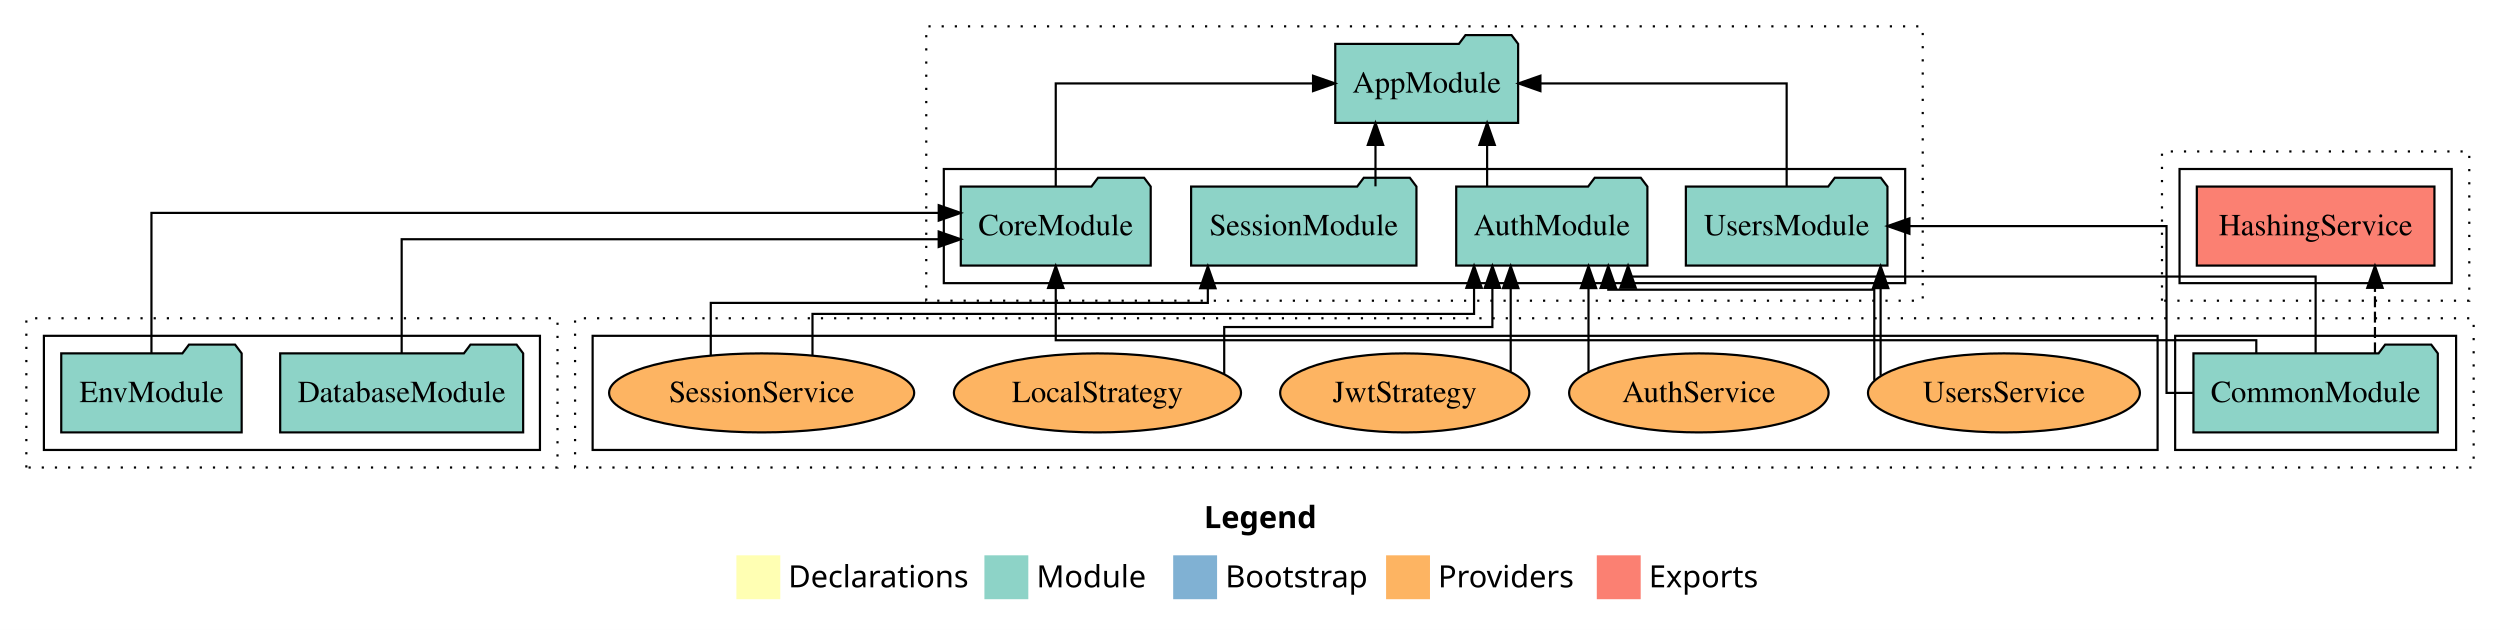
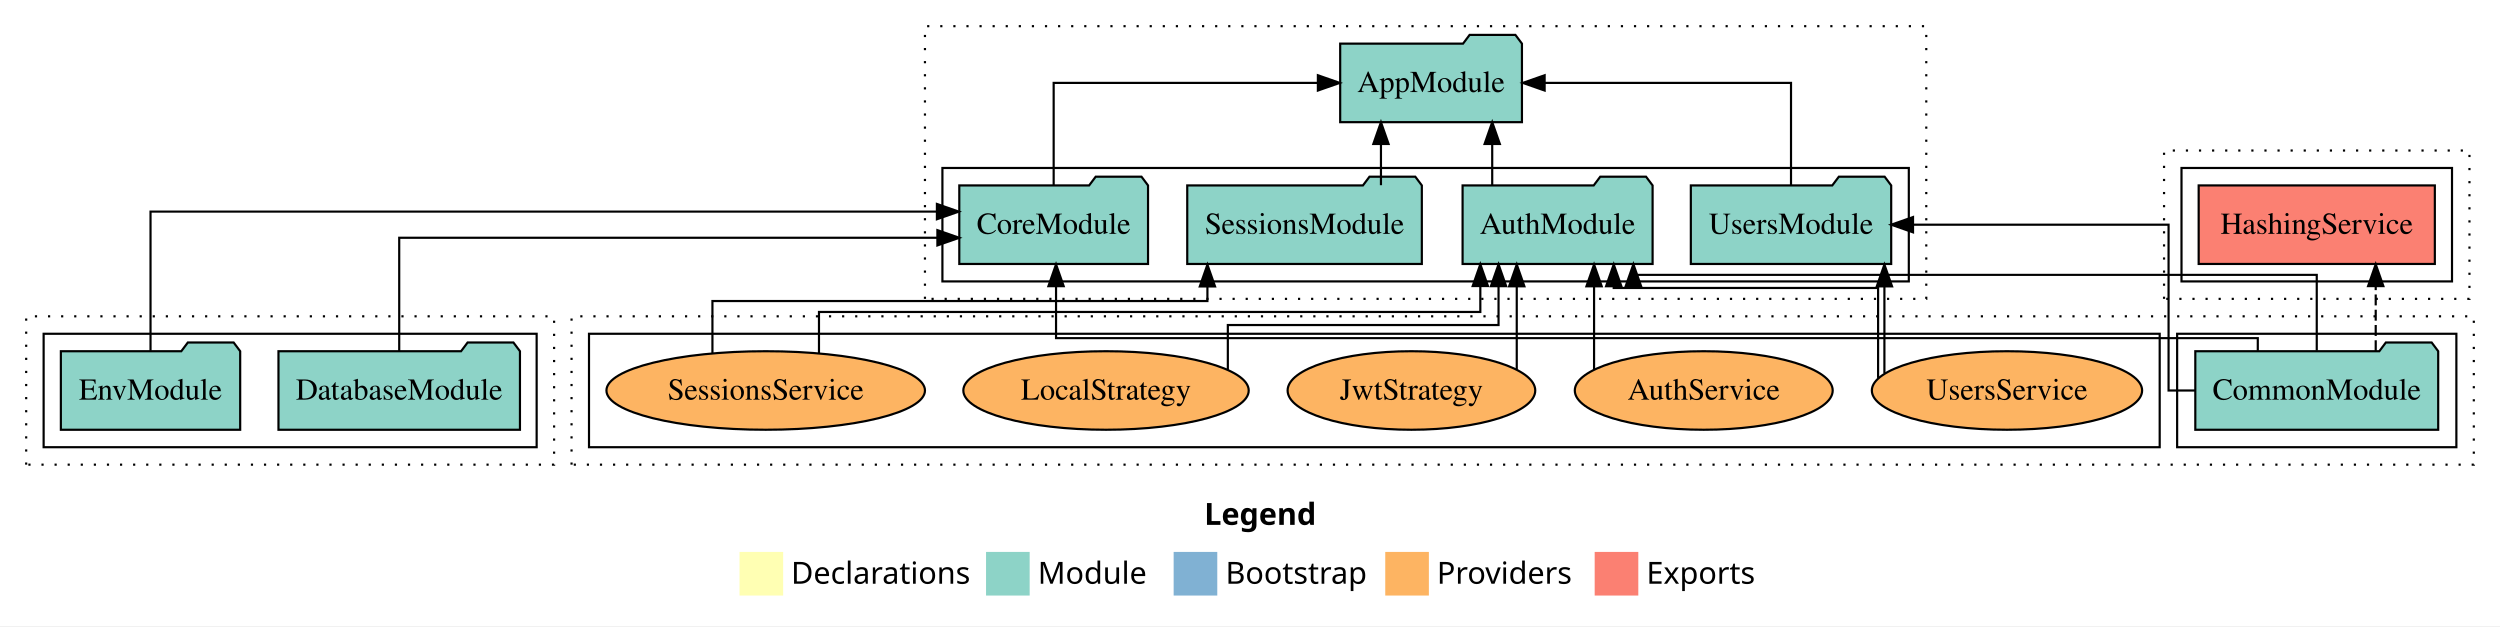
- <svg xmlns="http://www.w3.org/2000/svg" width="1139pt" height="287pt" viewBox="0.00 0.00 1139.00 287.00">
+ <svg xmlns="http://www.w3.org/2000/svg" width="1146pt" height="287pt" viewBox="0.00 0.00 1146.00 287.00">
  <g id="graph0" class="graph" transform="scale(1 1) rotate(0) translate(4 283)">
-     <polygon fill="white" stroke="transparent" points="-4,4 -4,-283 1135,-283 1135,4 -4,4" />
-     <text text-anchor="start" x="544.51" y="-42.4" font-family="Times-12" font-weight="bold" font-size="14.00">Legend</text>
-     <polygon fill="#ffffb3" stroke="transparent" points="331.5,-10 331.5,-30 351.5,-30 351.5,-10 331.5,-10" />
-     <text text-anchor="start" x="355.13" y="-15.4" font-family="Times-12" font-size="14.00">  Declarations</text>
-     <polygon fill="#8dd3c7" stroke="transparent" points="444.5,-10 444.5,-30 464.5,-30 464.5,-10 444.5,-10" />
-     <text text-anchor="start" x="468.23" y="-15.4" font-family="Times-12" font-size="14.00">  Module</text>
-     <polygon fill="#80b1d3" stroke="transparent" points="530.5,-10 530.5,-30 550.5,-30 550.5,-10 530.5,-10" />
-     <text text-anchor="start" x="554.28" y="-15.4" font-family="Times-12" font-size="14.00">  Bootstrap</text>
-     <polygon fill="#fdb462" stroke="transparent" points="627.5,-10 627.5,-30 647.5,-30 647.5,-10 627.5,-10" />
-     <text text-anchor="start" x="651.17" y="-15.4" font-family="Times-12" font-size="14.00">  Providers</text>
-     <polygon fill="#fb8072" stroke="transparent" points="723.5,-10 723.5,-30 743.5,-30 743.5,-10 723.5,-10" />
-     <text text-anchor="start" x="747.23" y="-15.4" font-family="Times-12" font-size="14.00">  Exports</text>
+     <polygon fill="white" stroke="transparent" points="-4,4 -4,-283 1142,-283 1142,4 -4,4" />
+     <text text-anchor="start" x="548.01" y="-42.4" font-family="Times-12" font-weight="bold" font-size="14.00">Legend</text>
+     <polygon fill="#ffffb3" stroke="transparent" points="335,-10 335,-30 355,-30 355,-10 335,-10" />
+     <text text-anchor="start" x="358.63" y="-15.4" font-family="Times-12" font-size="14.00">  Declarations</text>
+     <polygon fill="#8dd3c7" stroke="transparent" points="448,-10 448,-30 468,-30 468,-10 448,-10" />
+     <text text-anchor="start" x="471.73" y="-15.4" font-family="Times-12" font-size="14.00">  Module</text>
+     <polygon fill="#80b1d3" stroke="transparent" points="534,-10 534,-30 554,-30 554,-10 534,-10" />
+     <text text-anchor="start" x="557.78" y="-15.4" font-family="Times-12" font-size="14.00">  Bootstrap</text>
+     <polygon fill="#fdb462" stroke="transparent" points="631,-10 631,-30 651,-30 651,-10 631,-10" />
+     <text text-anchor="start" x="654.67" y="-15.4" font-family="Times-12" font-size="14.00">  Providers</text>
+     <polygon fill="#fb8072" stroke="transparent" points="727,-10 727,-30 747,-30 747,-10 727,-10" />
+     <text text-anchor="start" x="750.73" y="-15.4" font-family="Times-12" font-size="14.00">  Exports</text>
    <g id="clust1" class="cluster">
-       <polygon fill="none" stroke="black" stroke-dasharray="1,5" points="418,-146 418,-271 872,-271 872,-146 418,-146" />
+       <polygon fill="none" stroke="black" stroke-dasharray="1,5" points="420,-146 420,-271 879,-271 879,-146 420,-146" />
    </g>
    <g id="clust3" class="cluster">
-       <polygon fill="none" stroke="black" points="426,-154 426,-206 864,-206 864,-154 426,-154" />
+       <polygon fill="none" stroke="black" points="428,-154 428,-206 871,-206 871,-154 428,-154" />
    </g>
    <g id="clust7" class="cluster">
-       <polygon fill="none" stroke="black" stroke-dasharray="1,5" points="258,-70 258,-138 1123,-138 1123,-70 258,-70" />
+       <polygon fill="none" stroke="black" stroke-dasharray="1,5" points="258,-70 258,-138 1130,-138 1130,-70 258,-70" />
    </g>
    <g id="clust9" class="cluster">
-       <polygon fill="none" stroke="black" points="987,-78 987,-130 1115,-130 1115,-78 987,-78" />
+       <polygon fill="none" stroke="black" points="994,-78 994,-130 1122,-130 1122,-78 994,-78" />
    </g>
    <g id="clust12" class="cluster">
-       <polygon fill="none" stroke="black" points="266,-78 266,-130 979,-130 979,-78 266,-78" />
+       <polygon fill="none" stroke="black" points="266,-78 266,-130 986,-130 986,-78 266,-78" />
    </g>
    <g id="clust13" class="cluster">
-       <polygon fill="none" stroke="black" stroke-dasharray="1,5" points="981,-146 981,-214 1121,-214 1121,-146 981,-146" />
+       <polygon fill="none" stroke="black" stroke-dasharray="1,5" points="988,-146 988,-214 1128,-214 1128,-146 988,-146" />
    </g>
    <g id="clust16" class="cluster">
-       <polygon fill="none" stroke="black" points="989,-154 989,-206 1113,-206 1113,-154 989,-154" />
+       <polygon fill="none" stroke="black" points="996,-154 996,-206 1120,-206 1120,-154 996,-154" />
    </g>
    <g id="clust19" class="cluster">
      <polygon fill="none" stroke="black" stroke-dasharray="1,5" points="8,-70 8,-138 250,-138 250,-70 8,-70" />
    </g>
    <g id="clust21" class="cluster">
      <polygon fill="none" stroke="black" points="16,-78 16,-130 242,-130 242,-78 16,-78" />
    </g>
    <g id="node1" class="node">
-       <polygon fill="#8dd3c7" stroke="black" points="746.55,-198 743.55,-202 722.55,-202 719.55,-198 659.45,-198 659.45,-162 746.55,-162 746.55,-198" />
-       <text text-anchor="middle" x="703" y="-175.8" font-family="Times,serif" font-size="14.00">AuthModule</text>
+       <polygon fill="#8dd3c7" stroke="black" points="753.55,-198 750.55,-202 729.55,-202 726.55,-198 666.45,-198 666.45,-162 753.55,-162 753.55,-198" />
+       <text text-anchor="middle" x="710" y="-175.8" font-family="Times,serif" font-size="14.00">AuthModule</text>
    </g>
    <g id="node5" class="node">
-       <polygon fill="#8dd3c7" stroke="black" points="687.66,-263 684.66,-267 663.66,-267 660.66,-263 604.34,-263 604.34,-227 687.66,-227 687.66,-263" />
-       <text text-anchor="middle" x="646" y="-240.8" font-family="Times,serif" font-size="14.00">AppModule</text>
+       <polygon fill="#8dd3c7" stroke="black" points="693.66,-263 690.66,-267 669.66,-267 666.66,-263 610.34,-263 610.34,-227 693.66,-227 693.66,-263" />
+       <text text-anchor="middle" x="652" y="-240.8" font-family="Times,serif" font-size="14.00">AppModule</text>
    </g>
    <g id="edge1" class="edge">
-       <path fill="none" stroke="black" d="M673.53,-198.11C673.53,-198.11 673.53,-216.99 673.53,-216.99" />
-       <polygon fill="black" stroke="black" points="670.03,-216.99 673.53,-226.99 677.03,-216.99 670.03,-216.99" />
+       <path fill="none" stroke="black" d="M680.03,-198.11C680.03,-198.11 680.03,-216.99 680.03,-216.99" />
+       <polygon fill="black" stroke="black" points="676.53,-216.99 680.03,-226.99 683.53,-216.99 676.53,-216.99" />
    </g>
    <g id="node2" class="node">
-       <polygon fill="#8dd3c7" stroke="black" points="520.26,-198 517.26,-202 496.26,-202 493.26,-198 433.74,-198 433.74,-162 520.26,-162 520.26,-198" />
-       <text text-anchor="middle" x="477" y="-175.8" font-family="Times,serif" font-size="14.00">CoreModule</text>
+       <polygon fill="#8dd3c7" stroke="black" points="522.26,-198 519.26,-202 498.26,-202 495.26,-198 435.74,-198 435.74,-162 522.26,-162 522.26,-198" />
+       <text text-anchor="middle" x="479" y="-175.8" font-family="Times,serif" font-size="14.00">CoreModule</text>
    </g>
    <g id="edge2" class="edge">
-       <path fill="none" stroke="black" d="M477,-198.11C477,-217.34 477,-245 477,-245 477,-245 594.22,-245 594.22,-245" />
-       <polygon fill="black" stroke="black" points="594.22,-248.5 604.22,-245 594.22,-241.5 594.22,-248.5" />
+       <path fill="none" stroke="black" d="M479,-198.11C479,-217.34 479,-245 479,-245 479,-245 600.12,-245 600.12,-245" />
+       <polygon fill="black" stroke="black" points="600.12,-248.5 610.12,-245 600.12,-241.5 600.12,-248.5" />
    </g>
    <g id="node3" class="node">
-       <polygon fill="#8dd3c7" stroke="black" points="641.33,-198 638.33,-202 617.33,-202 614.33,-198 538.67,-198 538.67,-162 641.33,-162 641.33,-198" />
-       <text text-anchor="middle" x="590" y="-175.8" font-family="Times,serif" font-size="14.00">SessionModule</text>
+       <polygon fill="#8dd3c7" stroke="black" points="647.77,-198 644.77,-202 623.77,-202 620.77,-198 540.23,-198 540.23,-162 647.77,-162 647.77,-198" />
+       <text text-anchor="middle" x="594" y="-175.8" font-family="Times,serif" font-size="14.00">SessionsModule</text>
    </g>
    <g id="edge3" class="edge">
-       <path fill="none" stroke="black" d="M622.67,-198.11C622.67,-198.11 622.67,-216.99 622.67,-216.99" />
-       <polygon fill="black" stroke="black" points="619.17,-216.99 622.67,-226.99 626.17,-216.99 619.17,-216.99" />
+       <path fill="none" stroke="black" d="M629.03,-198.11C629.03,-198.11 629.03,-216.99 629.03,-216.99" />
+       <polygon fill="black" stroke="black" points="625.53,-216.99 629.03,-226.99 632.53,-216.99 625.53,-216.99" />
    </g>
    <g id="node4" class="node">
-       <polygon fill="#8dd3c7" stroke="black" points="855.92,-198 852.92,-202 831.92,-202 828.92,-198 764.08,-198 764.08,-162 855.92,-162 855.92,-198" />
-       <text text-anchor="middle" x="810" y="-175.8" font-family="Times,serif" font-size="14.00">UsersModule</text>
+       <polygon fill="#8dd3c7" stroke="black" points="862.92,-198 859.92,-202 838.92,-202 835.92,-198 771.08,-198 771.08,-162 862.92,-162 862.92,-198" />
+       <text text-anchor="middle" x="817" y="-175.8" font-family="Times,serif" font-size="14.00">UsersModule</text>
    </g>
    <g id="edge4" class="edge">
-       <path fill="none" stroke="black" d="M810,-198.11C810,-217.34 810,-245 810,-245 810,-245 697.81,-245 697.81,-245" />
-       <polygon fill="black" stroke="black" points="697.81,-241.5 687.81,-245 697.81,-248.5 697.81,-241.5" />
+       <path fill="none" stroke="black" d="M817,-198.11C817,-217.34 817,-245 817,-245 817,-245 704.06,-245 704.06,-245" />
+       <polygon fill="black" stroke="black" points="704.06,-241.5 694.06,-245 704.06,-248.5 704.06,-241.5" />
    </g>
    <g id="node6" class="node">
-       <polygon fill="#8dd3c7" stroke="black" points="1106.67,-122 1103.67,-126 1082.67,-126 1079.67,-122 995.33,-122 995.33,-86 1106.67,-86 1106.67,-122" />
-       <text text-anchor="middle" x="1051" y="-99.8" font-family="Times,serif" font-size="14.00">CommonModule</text>
+       <polygon fill="#8dd3c7" stroke="black" points="1113.67,-122 1110.67,-126 1089.67,-126 1086.67,-122 1002.33,-122 1002.33,-86 1113.67,-86 1113.67,-122" />
+       <text text-anchor="middle" x="1058" y="-99.8" font-family="Times,serif" font-size="14.00">CommonModule</text>
    </g>
    <g id="edge5" class="edge">
-       <path fill="none" stroke="black" d="M1051,-122.24C1051,-137.57 1051,-157 1051,-157 1051,-157 737.75,-157 737.75,-157 737.75,-157 737.75,-157.49 737.75,-157.49" />
-       <polygon fill="black" stroke="black" points="734.25,-151.88 737.75,-161.88 741.25,-151.88 734.25,-151.88" />
+       <path fill="none" stroke="black" d="M1058,-122.24C1058,-137.57 1058,-157 1058,-157 1058,-157 744.75,-157 744.75,-157 744.75,-157 744.75,-157.49 744.75,-157.49" />
+       <polygon fill="black" stroke="black" points="741.25,-151.88 744.75,-161.88 748.25,-151.88 741.25,-151.88" />
    </g>
    <g id="edge12" class="edge">
-       <path fill="none" stroke="black" d="M1023.97,-122.19C1023.97,-125.54 1023.97,-128 1023.97,-128 1023.97,-128 477,-128 477,-128 477,-128 477,-151.81 477,-151.81" />
-       <polygon fill="black" stroke="black" points="473.5,-151.81 477,-161.81 480.5,-151.81 473.5,-151.81" />
+       <path fill="none" stroke="black" d="M1030.97,-122.19C1030.97,-125.54 1030.97,-128 1030.97,-128 1030.97,-128 480.09,-128 480.09,-128 480.09,-128 480.09,-151.81 480.09,-151.81" />
+       <polygon fill="black" stroke="black" points="476.59,-151.81 480.09,-161.81 483.59,-151.81 476.59,-151.81" />
    </g>
    <g id="edge16" class="edge">
-       <path fill="none" stroke="black" d="M995.22,-104C988.01,-104 983.07,-104 983.07,-104 983.07,-104 983.07,-180 983.07,-180 983.07,-180 865.93,-180 865.93,-180" />
-       <polygon fill="black" stroke="black" points="865.93,-176.5 855.93,-180 865.93,-183.5 865.93,-176.5" />
+       <path fill="none" stroke="black" d="M1002.22,-104C995.01,-104 990.07,-104 990.07,-104 990.07,-104 990.07,-180 990.07,-180 990.07,-180 872.93,-180 872.93,-180" />
+       <polygon fill="black" stroke="black" points="872.93,-176.5 862.93,-180 872.93,-183.5 872.93,-176.5" />
    </g>
    <g id="node12" class="node">
-       <polygon fill="#fb8072" stroke="black" points="1105.13,-198 996.87,-198 996.87,-162 1105.13,-162 1105.13,-198" />
-       <text text-anchor="middle" x="1051" y="-175.8" font-family="Times,serif" font-size="14.00">HashingService </text>
+       <polygon fill="#fb8072" stroke="black" points="1112.13,-198 1003.87,-198 1003.87,-162 1112.13,-162 1112.13,-198" />
+       <text text-anchor="middle" x="1058" y="-175.8" font-family="Times,serif" font-size="14.00">HashingService </text>
    </g>
    <g id="edge11" class="edge">
-       <path fill="none" stroke="black" stroke-dasharray="5,2" d="M1078.03,-122.01C1078.03,-122.01 1078.03,-151.85 1078.03,-151.85" />
-       <polygon fill="black" stroke="black" points="1074.53,-151.85 1078.03,-161.85 1081.53,-151.85 1074.53,-151.85" />
+       <path fill="none" stroke="black" stroke-dasharray="5,2" d="M1085.03,-122.01C1085.03,-122.01 1085.03,-151.85 1085.03,-151.85" />
+       <polygon fill="black" stroke="black" points="1081.53,-151.85 1085.03,-161.85 1088.53,-151.85 1081.53,-151.85" />
    </g>
    <g id="node7" class="node">
-       <ellipse fill="#fdb462" stroke="black" cx="770" cy="-104" rx="59.11" ry="18" />
-       <text text-anchor="middle" x="770" y="-99.8" font-family="Times,serif" font-size="14.00">AuthService</text>
+       <ellipse fill="#fdb462" stroke="black" cx="777" cy="-104" rx="59.11" ry="18" />
+       <text text-anchor="middle" x="777" y="-99.8" font-family="Times,serif" font-size="14.00">AuthService</text>
    </g>
    <g id="edge6" class="edge">
-       <path fill="none" stroke="black" d="M719.72,-113.63C719.72,-113.63 719.72,-151.75 719.72,-151.75" />
-       <polygon fill="black" stroke="black" points="716.22,-151.75 719.72,-161.75 723.22,-151.75 716.22,-151.75" />
+       <path fill="none" stroke="black" d="M726.72,-113.63C726.72,-113.63 726.72,-151.75 726.72,-151.75" />
+       <polygon fill="black" stroke="black" points="723.22,-151.75 726.72,-161.75 730.22,-151.75 723.22,-151.75" />
    </g>
    <g id="node8" class="node">
-       <ellipse fill="#fdb462" stroke="black" cx="636" cy="-104" rx="56.76" ry="18" />
-       <text text-anchor="middle" x="636" y="-99.8" font-family="Times,serif" font-size="14.00">JwtStrategy</text>
+       <ellipse fill="#fdb462" stroke="black" cx="643" cy="-104" rx="56.76" ry="18" />
+       <text text-anchor="middle" x="643" y="-99.8" font-family="Times,serif" font-size="14.00">JwtStrategy</text>
    </g>
    <g id="edge7" class="edge">
-       <path fill="none" stroke="black" d="M684.28,-113.63C684.28,-113.63 684.28,-151.75 684.28,-151.75" />
-       <polygon fill="black" stroke="black" points="680.78,-151.75 684.28,-161.75 687.78,-151.75 680.78,-151.75" />
+       <path fill="none" stroke="black" d="M691.28,-113.63C691.28,-113.63 691.28,-151.75 691.28,-151.75" />
+       <polygon fill="black" stroke="black" points="687.78,-151.75 691.28,-161.75 694.78,-151.75 687.78,-151.75" />
    </g>
    <g id="node9" class="node">
-       <ellipse fill="#fdb462" stroke="black" cx="496" cy="-104" rx="65.41" ry="18" />
-       <text text-anchor="middle" x="496" y="-99.8" font-family="Times,serif" font-size="14.00">LocalStrategy</text>
+       <ellipse fill="#fdb462" stroke="black" cx="503" cy="-104" rx="65.41" ry="18" />
+       <text text-anchor="middle" x="503" y="-99.8" font-family="Times,serif" font-size="14.00">LocalStrategy</text>
    </g>
    <g id="edge8" class="edge">
-       <path fill="none" stroke="black" d="M553.75,-112.52C553.75,-121.39 553.75,-134 553.75,-134 553.75,-134 675.93,-134 675.93,-134 675.93,-134 675.93,-151.82 675.93,-151.82" />
-       <polygon fill="black" stroke="black" points="672.43,-151.82 675.93,-161.82 679.43,-151.82 672.43,-151.82" />
+       <path fill="none" stroke="black" d="M558.84,-113.49C558.84,-122.28 558.84,-134 558.84,-134 558.84,-134 682.93,-134 682.93,-134 682.93,-134 682.93,-151.82 682.93,-151.82" />
+       <polygon fill="black" stroke="black" points="679.43,-151.82 682.93,-161.82 686.43,-151.82 679.43,-151.82" />
    </g>
    <g id="node10" class="node">
-       <ellipse fill="#fdb462" stroke="black" cx="343" cy="-104" rx="69.5" ry="18" />
-       <text text-anchor="middle" x="343" y="-99.8" font-family="Times,serif" font-size="14.00">SessionService</text>
+       <ellipse fill="#fdb462" stroke="black" cx="347" cy="-104" rx="73.01" ry="18" />
+       <text text-anchor="middle" x="347" y="-99.8" font-family="Times,serif" font-size="14.00">SessionsService</text>
    </g>
    <g id="edge9" class="edge">
-       <path fill="none" stroke="black" d="M366.17,-121.16C366.17,-130.43 366.17,-140 366.17,-140 366.17,-140 667.58,-140 667.58,-140 667.58,-140 667.58,-151.87 667.58,-151.87" />
-       <polygon fill="black" stroke="black" points="664.08,-151.87 667.58,-161.87 671.08,-151.87 664.08,-151.87" />
+       <path fill="none" stroke="black" d="M371.42,-121.16C371.42,-130.43 371.42,-140 371.42,-140 371.42,-140 674.58,-140 674.58,-140 674.58,-140 674.58,-151.87 674.58,-151.87" />
+       <polygon fill="black" stroke="black" points="671.08,-151.87 674.58,-161.87 678.08,-151.87 671.08,-151.87" />
    </g>
    <g id="edge15" class="edge">
-       <path fill="none" stroke="black" d="M319.83,-121.15C319.83,-132.39 319.83,-145 319.83,-145 319.83,-145 546.29,-145 546.29,-145 546.29,-145 546.29,-151.68 546.29,-151.68" />
-       <polygon fill="black" stroke="black" points="542.79,-151.68 546.29,-161.68 549.79,-151.68 542.79,-151.68" />
+       <path fill="none" stroke="black" d="M322.58,-121.15C322.58,-132.39 322.58,-145 322.58,-145 322.58,-145 549.48,-145 549.48,-145 549.48,-145 549.48,-151.68 549.48,-151.68" />
+       <polygon fill="black" stroke="black" points="545.98,-151.68 549.48,-161.68 552.98,-151.68 545.98,-151.68" />
    </g>
    <g id="node11" class="node">
-       <ellipse fill="#fdb462" stroke="black" cx="909" cy="-104" rx="61.95" ry="18" />
-       <text text-anchor="middle" x="909" y="-99.8" font-family="Times,serif" font-size="14.00">UsersService</text>
+       <ellipse fill="#fdb462" stroke="black" cx="916" cy="-104" rx="61.95" ry="18" />
+       <text text-anchor="middle" x="916" y="-99.8" font-family="Times,serif" font-size="14.00">UsersService</text>
    </g>
    <g id="edge10" class="edge">
-       <path fill="none" stroke="black" d="M849.92,-109.76C849.92,-122.31 849.92,-151 849.92,-151 849.92,-151 728.73,-151 728.73,-151 728.73,-151 728.73,-152.08 728.73,-152.08" />
-       <polygon fill="black" stroke="black" points="725.23,-151.8 728.73,-161.8 732.23,-151.8 725.23,-151.8" />
+       <path fill="none" stroke="black" d="M856.92,-109.76C856.92,-122.31 856.92,-151 856.92,-151 856.92,-151 735.73,-151 735.73,-151 735.73,-151 735.73,-152.08 735.73,-152.08" />
+       <polygon fill="black" stroke="black" points="732.23,-151.8 735.73,-161.8 739.23,-151.8 732.23,-151.8" />
    </g>
    <g id="edge17" class="edge">
-       <path fill="none" stroke="black" d="M852.81,-111.85C852.81,-111.85 852.81,-151.73 852.81,-151.73" />
-       <polygon fill="black" stroke="black" points="849.32,-151.73 852.81,-161.73 856.32,-151.73 849.32,-151.73" />
+       <path fill="none" stroke="black" d="M859.81,-111.85C859.81,-111.85 859.81,-151.73 859.81,-151.73" />
+       <polygon fill="black" stroke="black" points="856.32,-151.73 859.81,-161.73 863.32,-151.73 856.32,-151.73" />
    </g>
    <g id="node13" class="node">
      <polygon fill="#8dd3c7" stroke="black" points="234.35,-122 231.35,-126 210.35,-126 207.35,-122 123.65,-122 123.65,-86 234.35,-86 234.35,-122" />
      <text text-anchor="middle" x="179" y="-99.8" font-family="Times,serif" font-size="14.00">DatabaseModule</text>
    </g>
    <g id="edge13" class="edge">
-       <path fill="none" stroke="black" d="M179,-122.03C179,-142.77 179,-174 179,-174 179,-174 423.67,-174 423.67,-174" />
-       <polygon fill="black" stroke="black" points="423.67,-177.5 433.67,-174 423.67,-170.5 423.67,-177.5" />
+       <path fill="none" stroke="black" d="M179,-122.03C179,-142.77 179,-174 179,-174 179,-174 425.7,-174 425.7,-174" />
+       <polygon fill="black" stroke="black" points="425.7,-177.5 435.7,-174 425.7,-170.5 425.7,-177.5" />
    </g>
    <g id="node14" class="node">
      <polygon fill="#8dd3c7" stroke="black" points="106.1,-122 103.1,-126 82.1,-126 79.1,-122 23.9,-122 23.9,-86 106.1,-86 106.1,-122" />
      <text text-anchor="middle" x="65" y="-99.8" font-family="Times,serif" font-size="14.00">EnvModule</text>
    </g>
    <g id="edge14" class="edge">
-       <path fill="none" stroke="black" d="M65,-122.2C65,-146.36 65,-186 65,-186 65,-186 423.69,-186 423.69,-186" />
-       <polygon fill="black" stroke="black" points="423.69,-189.5 433.69,-186 423.69,-182.5 423.69,-189.5" />
+       <path fill="none" stroke="black" d="M65,-122.2C65,-146.36 65,-186 65,-186 65,-186 425.48,-186 425.48,-186" />
+       <polygon fill="black" stroke="black" points="425.48,-189.5 435.48,-186 425.48,-182.5 425.48,-189.5" />
    </g>
  </g>
</svg>
